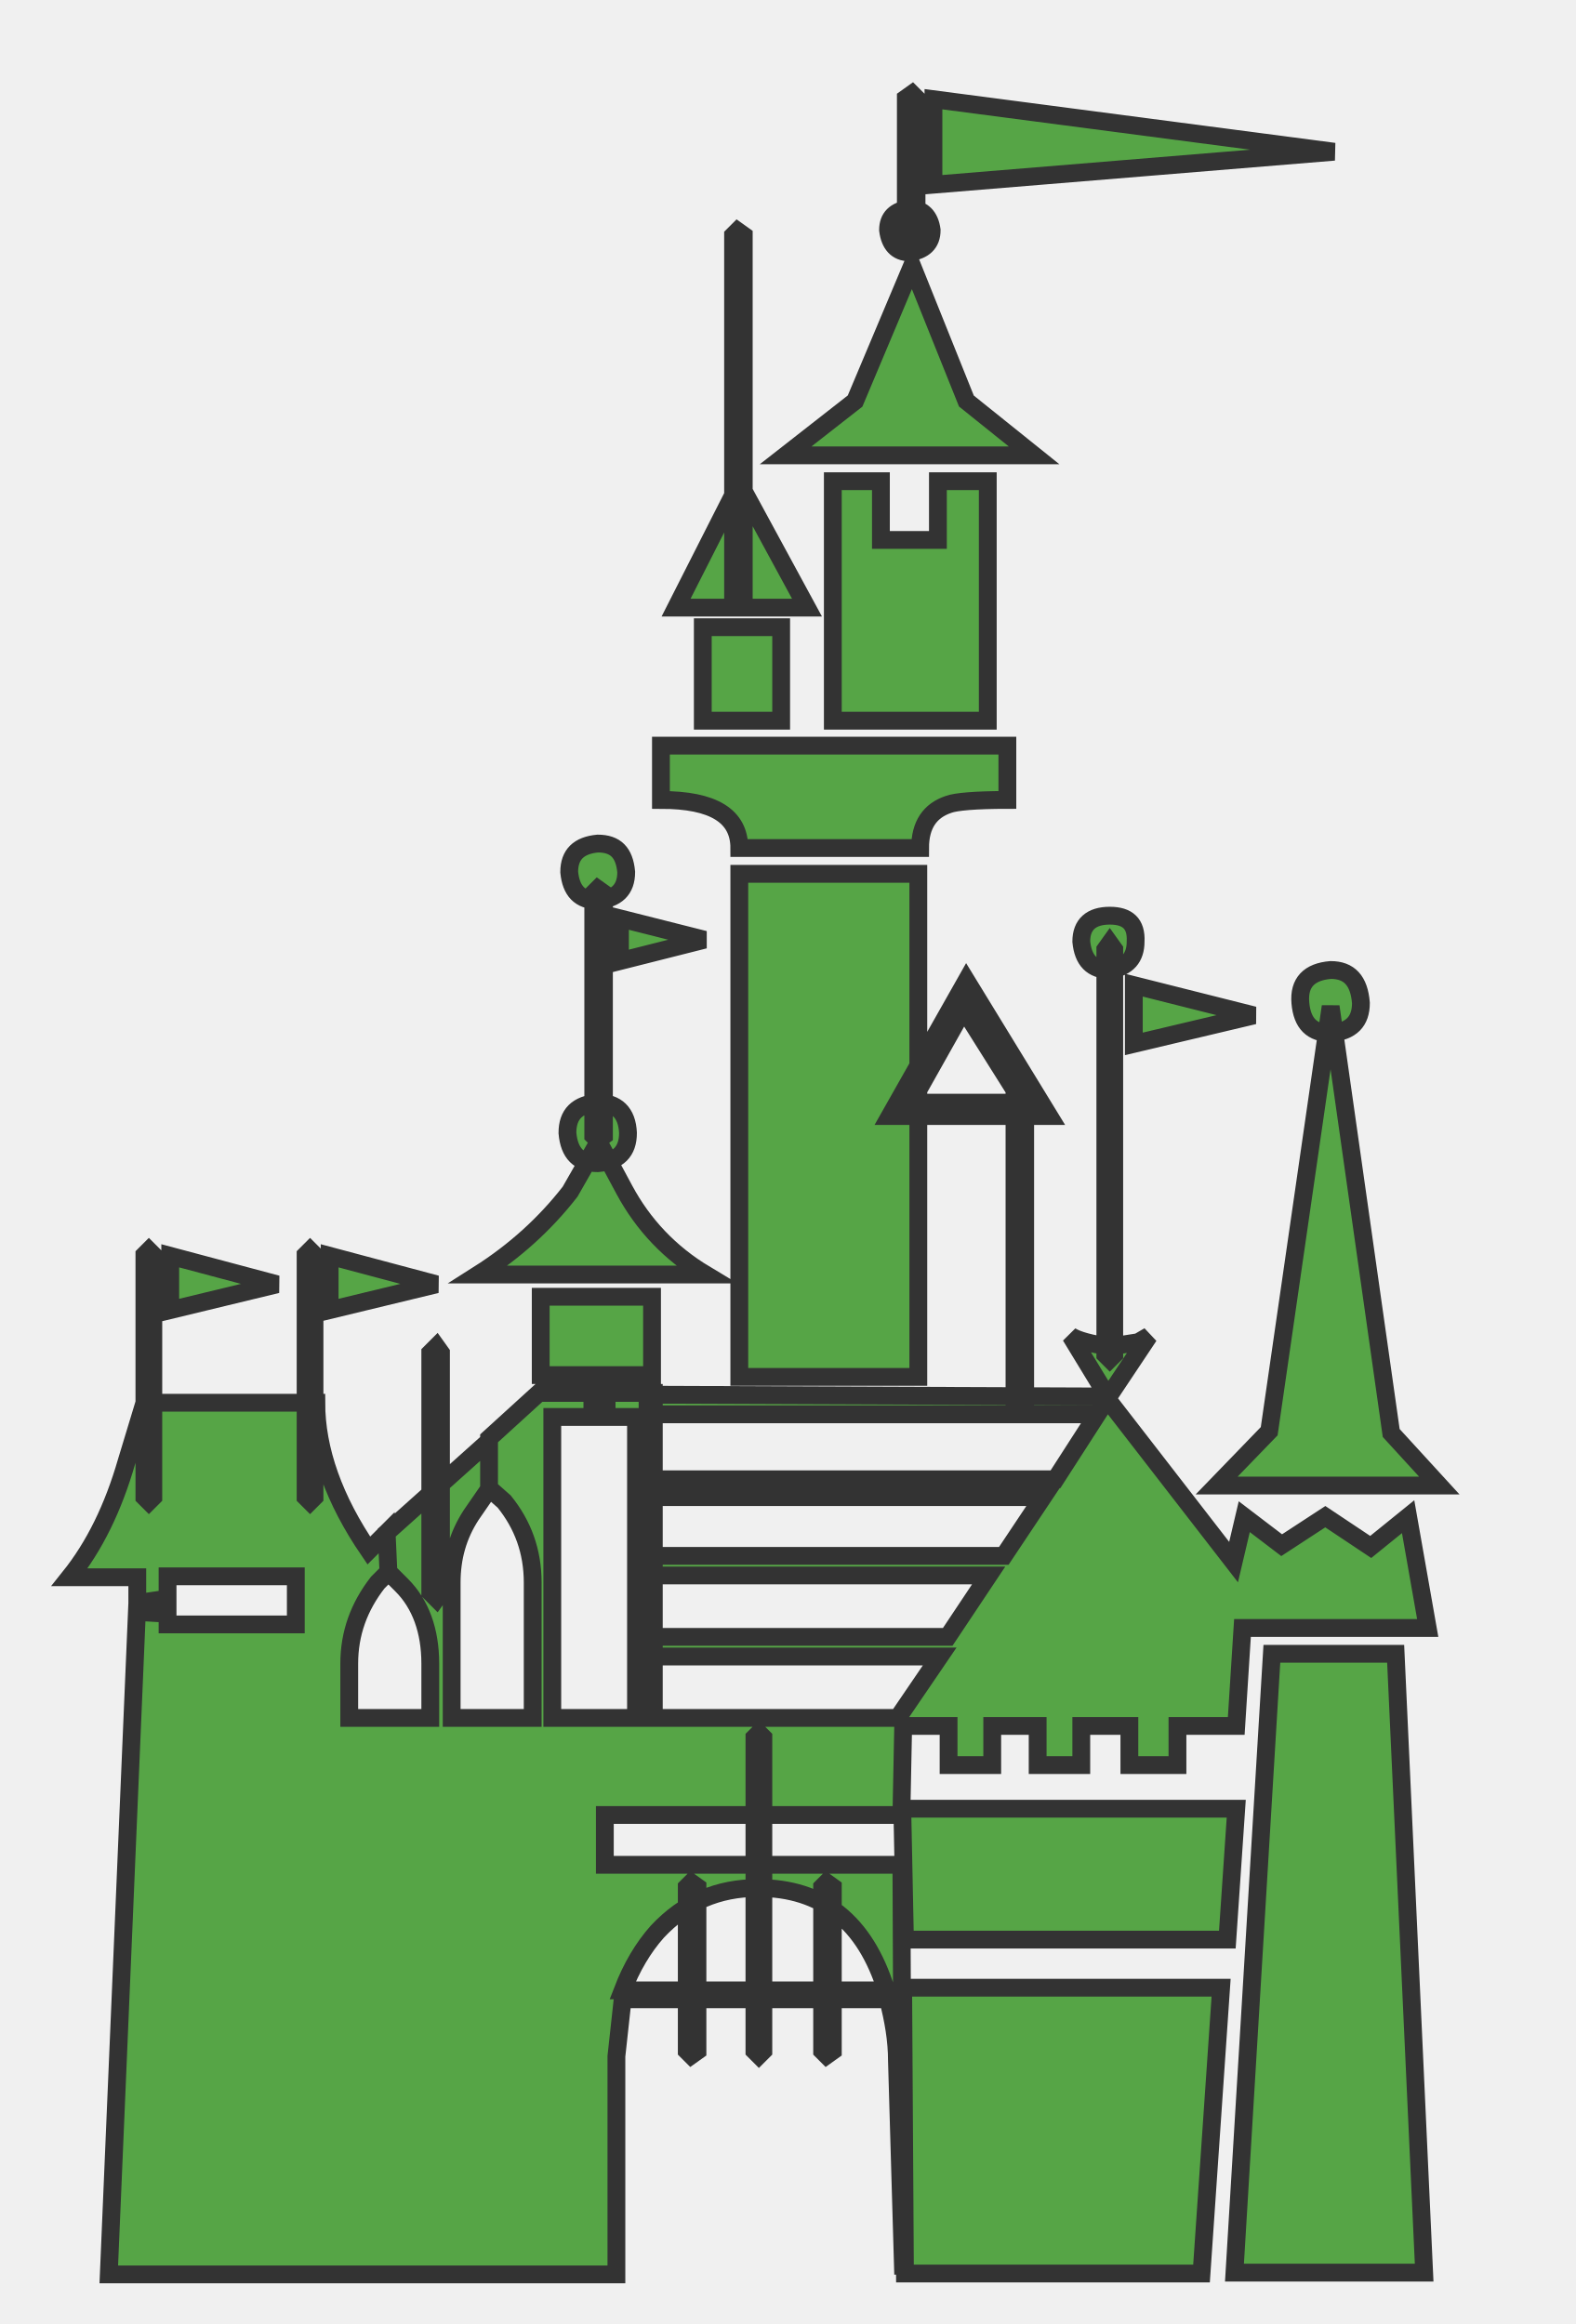
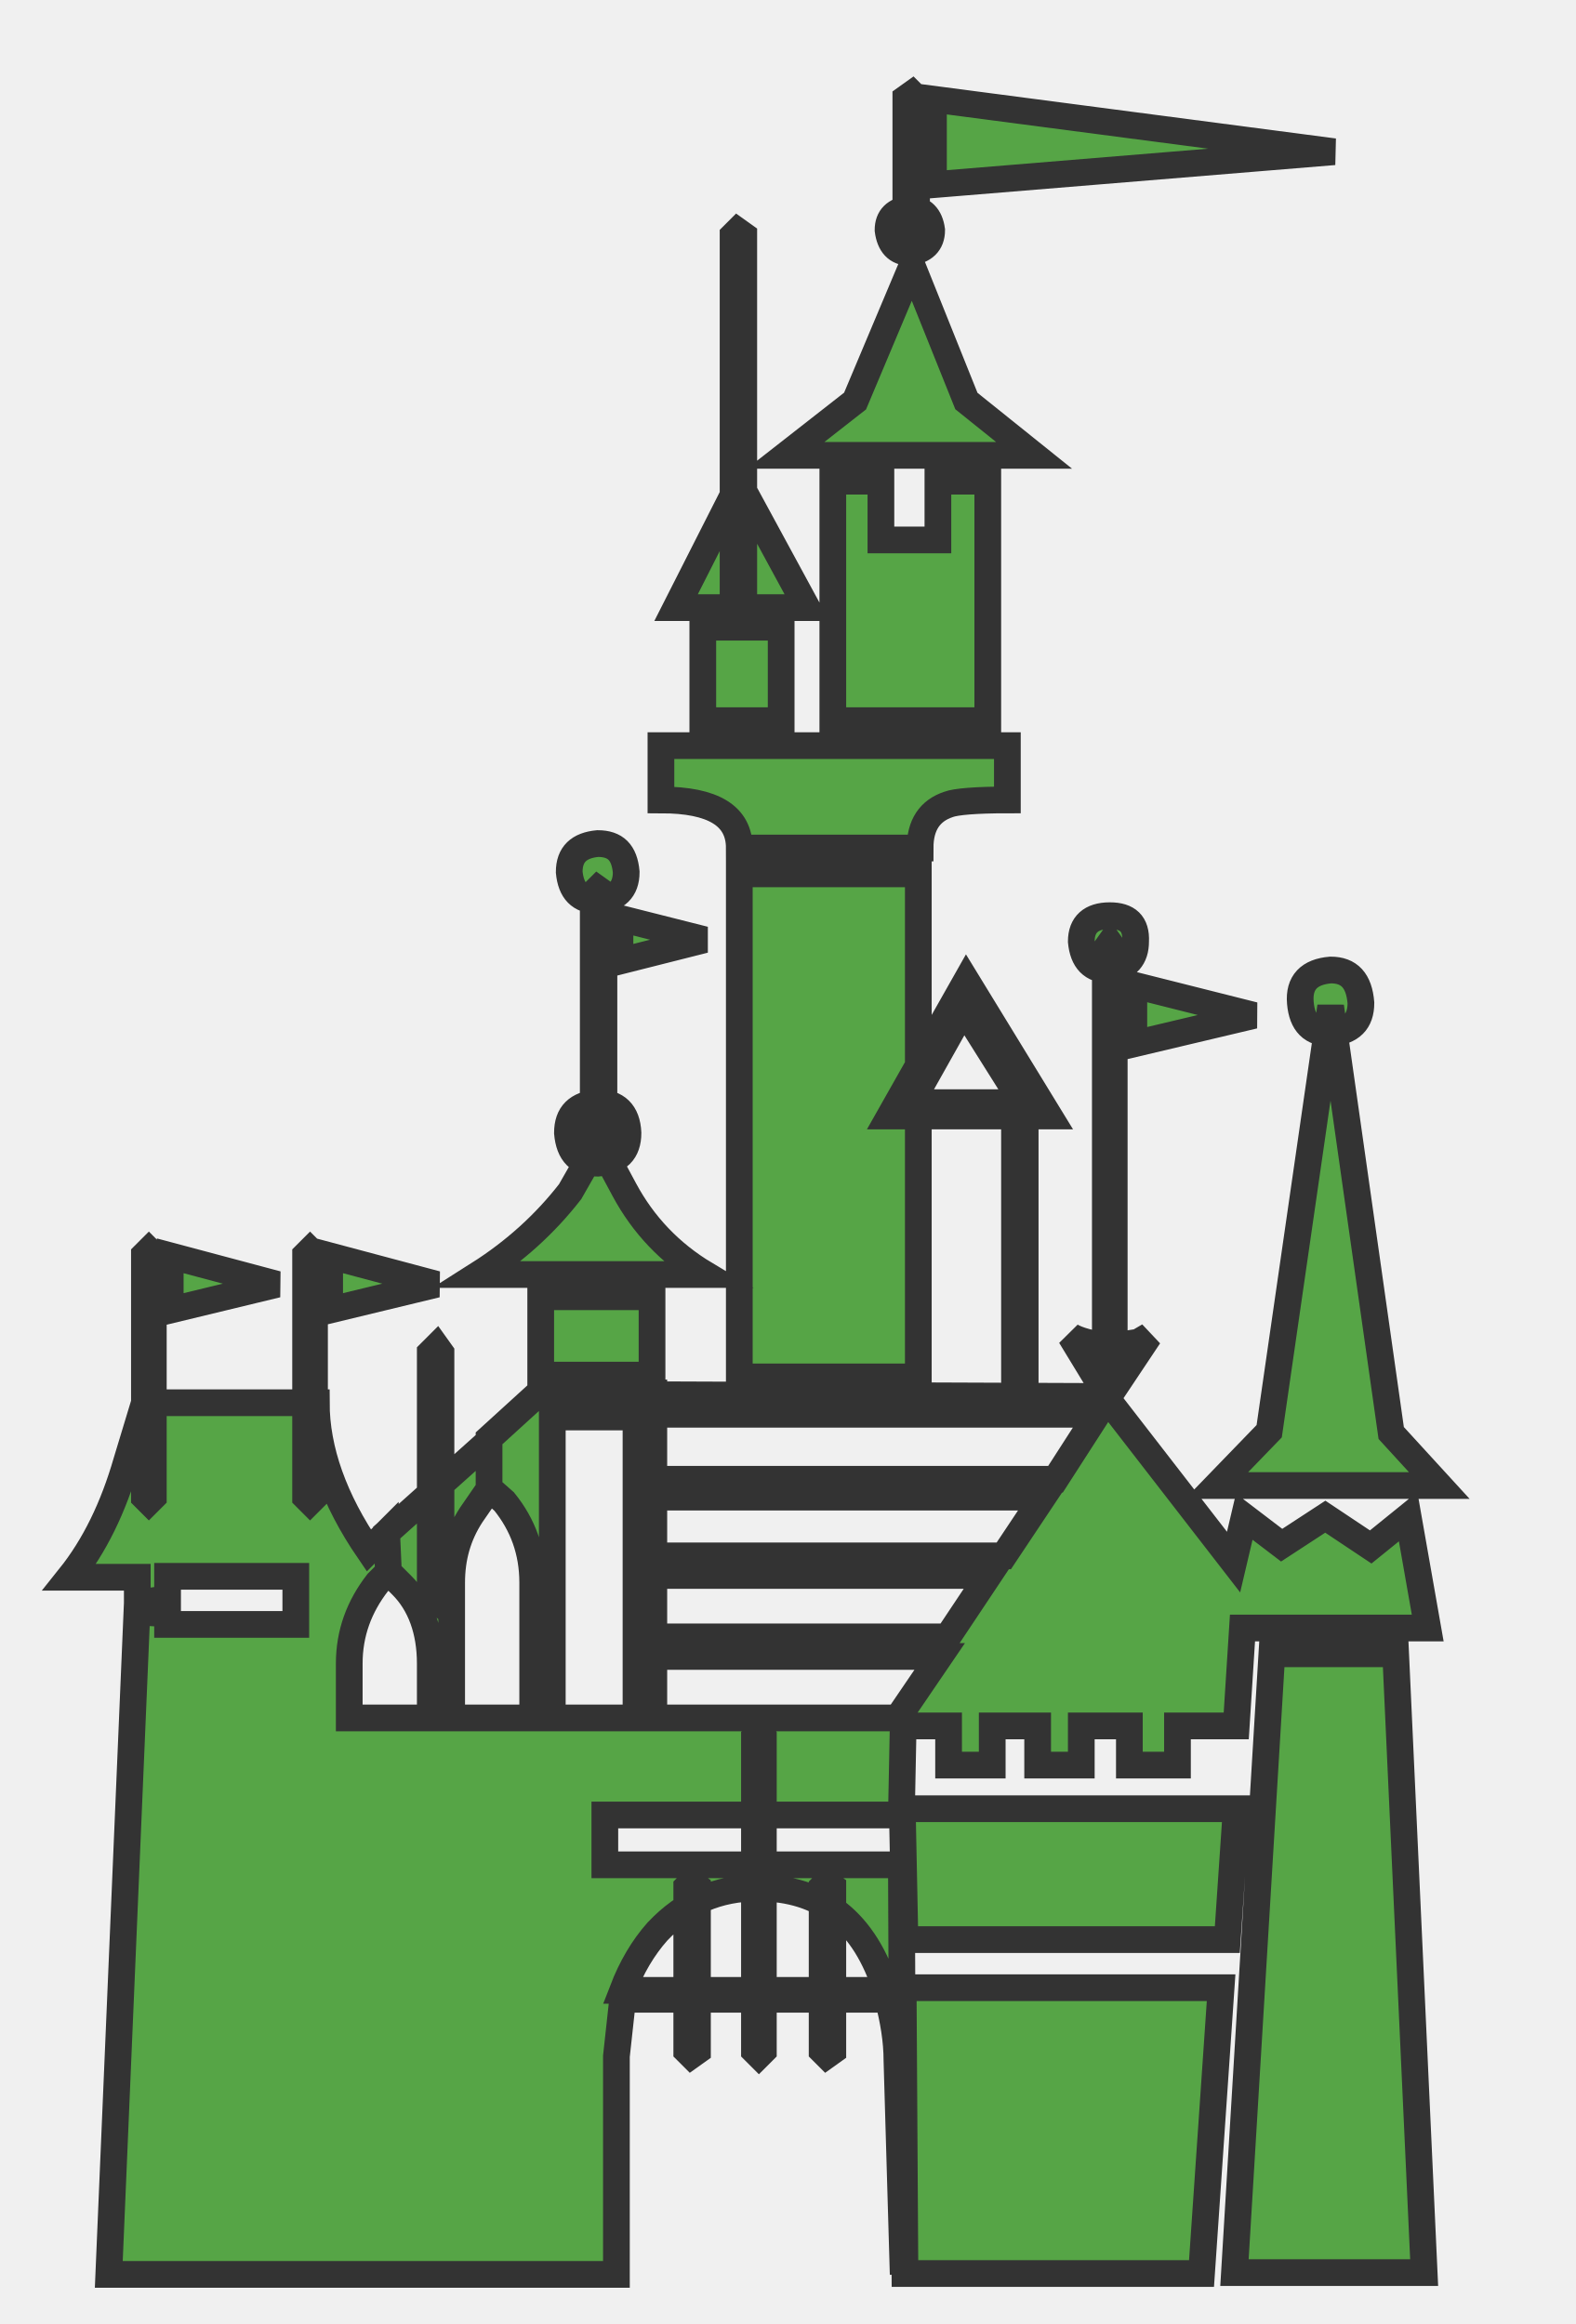
<svg xmlns="http://www.w3.org/2000/svg" id="master-artboard" viewBox="0 0 176.865 261.012" version="1.1" x="0px" y="0px" style="enable-background:new 0 0 841.9 595.3;" width="176.865px" height="261.012px">
  <rect id="ee-background" x="0" y="0" width="176.865" height="261.012" style="fill: white; fill-opacity: 0; pointer-events: none;" />
  <g>
    <g transform="matrix(1, 0, 0, 1, -1.4210854715202004e-14, -3.552713678800501e-15)">
      <g transform="matrix(1, 0, 0, 1, -1.4210854715202004e-14, -3.552713678800501e-15)">
        <g transform="matrix(1, 0, 0, 1, -1.4210854715202004e-14, -3.552713678800501e-15)">
          <g transform="matrix(1, 0, 0, 1, -1.4210854715202004e-14, -3.552713678800501e-15)">
-             <path class="st5" d="M444.2,191l6.6,10.5h-12.5L444.2,191L444.2,191z M440.8,98.4l45-3.7l-45-5.9V98.4L440.8,98.4z M438.4,88.2    l-0.7,0.5v15.4l0.7,0.5l0.5-0.5V88.7L438.4,88.2L438.4,88.2z M438.1,101.1c-1.6,0.2-2.4,1-2.4,2.4c0.2,1.6,1,2.5,2.4,2.5    c1.6-0.2,2.5-1,2.5-2.5C440.4,102,439.6,101.1,438.1,101.1L438.1,101.1z M438.4,107.5l-6.4,15.2l-7.8,6.1h27.9l-7.6-6.1    L438.4,107.5L438.4,107.5z M485.4,186.6c-2.4,0.2-3.6,1.4-3.4,3.7c0.2,2.3,1.3,3.4,3.4,3.4c2.3-0.2,3.4-1.3,3.4-3.4    C488.6,187.8,487.5,186.6,485.4,186.6L485.4,186.6z M418.8,103.6l-0.5,0.5v40.4l0.5,0.5l0.7-0.5v-40.4L418.8,103.6L418.8,103.6z     M441.3,131.7v6.6h-6.4v-6.6h-5.4v26.9h17.4v-26.9H441.3L441.3,131.7z M411.9,145.9h14.7l-7.6-14L411.9,145.9L411.9,145.9z     M463.3,194.9l13.5-3.2l-13.5-3.4V194.9L463.3,194.9z M460.6,180.5c-2.1,0-3.2,1-3.2,2.9c0.2,2.1,1.2,3.2,3.2,3.2    c2-0.3,2.9-1.4,2.9-3.2C463.6,181.4,462.6,180.5,460.6,180.5L460.6,180.5z M485.4,190.7l-6.9,47.7l-5.9,6.1h25l-5.4-5.9    L485.4,190.7L485.4,190.7z M414.9,148.1v10.5h8.8v-10.5H414.9L414.9,148.1z M410.2,161.4v6.1c5.9,0,8.8,1.8,8.8,5.4h20.3    c0-2.6,1.1-4.2,3.2-4.9c0.8-0.3,3-0.5,6.6-0.5v-6.1H410.2L410.2,161.4z M460.6,183.6l-0.5,0.7v45.5l0.5,0.5l0.5-0.5v-45.5    L460.6,183.6L460.6,183.6z M435.9,203h17.9l-9.3-15.2L435.9,203L435.9,203z M450.4,199.8l-0.5,0.7v34.8l0.5,0.5l0.7-0.5v-34.8    L450.4,199.8L450.4,199.8z M460.6,228.9c-2.1-0.3-3.6-0.7-4.4-1.2l4.2,6.9l4.6-6.9l-1.2,0.7L460.6,228.9L460.6,228.9z     M403.1,172.4c-2.1,0.2-3.2,1.2-3.2,3.2c0.2,2.1,1.2,3.2,3.2,3.2c2.1-0.2,3.2-1.2,3.2-3.2C406.1,173.4,405.1,172.4,403.1,172.4    L403.1,172.4z M405.6,185.6l9.5-2.4l-9.5-2.4V185.6L405.6,185.6z M419,175.8v56.5h20.1v-56.5H419L419,175.8z M403.1,177.5    l-0.5,0.5v27.2l0.5,0.5l0.7-0.5V178L403.1,177.5L403.1,177.5z M403.1,201.5c-2.3,0.2-3.4,1.3-3.4,3.4c0.2,2.3,1.3,3.4,3.4,3.4    c2.3-0.2,3.4-1.3,3.4-3.4C406.4,202.6,405.2,201.5,403.1,201.5L403.1,201.5z M406.1,211.3l-2.9-5.4l-3.2,5.6    c-2.8,3.6-6.2,6.7-10.3,9.3h25.5C411.2,218.4,408.2,215.2,406.1,211.3L406.1,211.3z M478.8,263.4l-4.2,69.5h21.3l-3.2-69.5H478.8    L478.8,263.4z M396.7,223.3v8.8h12.5v-8.8H396.7L396.7,223.3z M437.6,295.5h36.2l1-14.7h-37.5L437.6,295.5L437.6,295.5z     M373,224.8l12-2.9l-12-3.2V224.8L373,224.8z M385,228.9l-0.7,0.7v26.9l0.7,0.7l0.5-0.7v-26.9L385,228.9L385,228.9z M355.1,224.8    l12-2.9l-12-3.2V224.8L355.1,224.8z M370.8,218.1l-0.5,0.5v27.2l0.5,0.5l0.5-0.5v-27.2L370.8,218.1L370.8,218.1z M437.6,333h33.3    l2.2-32.1h-35.7L437.6,333L437.6,333z M409,236.5h50.2l-4.7,7.3H409v2h44.1l-4.4,6.6h-39.4v2.2h37.7l-4.6,6.9h-33.5v2.2h32.6    l-4.7,6.9h-27.4v-36.5h-6.9v2.7h4.9v33.8H398v-33.8h6.1v-2.7h-7.6l-5.6,5.1v5.6l1.7,1.5c2.1,2.6,3.2,5.6,3.2,9.1v15.2h-9.1v-15.2    c0-2.8,0.7-5.3,2.2-7.6l2-2.9v-5.4l-11.5,10.3l0.2,4.4l1.5,1.5c2.1,2.1,3.2,5.1,3.2,8.8v6.1h-9.1v-6.1c0-3.4,1.1-6.4,3.2-9.1    l1.2-1.2l-0.2-4.4l-2,2c-3.9-5.7-5.9-11.3-5.9-16.6h-19.3l-2,6.6c-1.5,5.2-3.6,9.5-6.4,13h7.6v3.9l3.4,0.2v-4.2h14.4v5.4h-14.4    v-2.9l-3.4,0.5l-3.2,75.4h57v-24.5l0.7-6.4h17.9l0.2-1h-18.1c1-2.6,2.3-4.8,3.9-6.6c3.1-3.3,6.8-4.9,11.3-4.9    c7.2,0,12,3.8,14.4,11.5h-12v1h12.2c0.6,2.3,1,4.6,1,6.9l0.7,24l-0.2-46h-33.3v-5.6h33.3l0.2-10h5.1v4.4h4.9v-4.4h5.1v4.4h4.9    v-4.4h5.4v4.4h5.4v-4.4h6.6l0.7-11h20.8l-2.2-12.5l-4.2,3.4l-5.1-3.4l-4.9,3.2l-4.2-3.2l-1.2,5.1l-14.4-18.6l-51.4-0.2V236.5    L409,236.5z M421.2,272.3l-0.5,0.5V308l0.5,0.5l0.5-0.5v-35.2L421.2,272.3L421.2,272.3z M428.8,289.1l-0.5,0.5V308l0.5,0.5    l0.7-0.5v-18.4L428.8,289.1L428.8,289.1z M352.7,218.1l-0.5,0.5v27.2l0.5,0.5l0.5-0.5v-27.2L352.7,218.1L352.7,218.1z     M413.6,289.1l-0.5,0.5V308l0.5,0.5l0.7-0.5v-18.4L413.6,289.1L413.6,289.1z" style="fill-rule: evenodd; clip-rule: evenodd; fill: rgb(86, 165, 70); stroke: rgb(51, 51, 51); stroke-width: 2;" transform="matrix(1, 0, 0, 1, -335.9843, -77.65863)" />
+             <path class="st5" d="M444.2,191l6.6,10.5h-12.5L444.2,191L444.2,191z M440.8,98.4l45-3.7l-45-5.9V98.4L440.8,98.4z M438.4,88.2    l-0.7,0.5v15.4l0.7,0.5l0.5-0.5V88.7L438.4,88.2L438.4,88.2z M438.1,101.1c-1.6,0.2-2.4,1-2.4,2.4c0.2,1.6,1,2.5,2.4,2.5    c1.6-0.2,2.5-1,2.5-2.5C440.4,102,439.6,101.1,438.1,101.1L438.1,101.1z M438.4,107.5l-6.4,15.2l-7.8,6.1h27.9l-7.6-6.1    L438.4,107.5L438.4,107.5z M485.4,186.6c-2.4,0.2-3.6,1.4-3.4,3.7c0.2,2.3,1.3,3.4,3.4,3.4c2.3-0.2,3.4-1.3,3.4-3.4    C488.6,187.8,487.5,186.6,485.4,186.6L485.4,186.6z M418.8,103.6l-0.5,0.5v40.4l0.5,0.5l0.7-0.5v-40.4L418.8,103.6L418.8,103.6z     M441.3,131.7v6.6h-6.4v-6.6h-5.4v26.9h17.4v-26.9H441.3L441.3,131.7z M411.9,145.9h14.7l-7.6-14L411.9,145.9L411.9,145.9z     M463.3,194.9l13.5-3.2l-13.5-3.4V194.9L463.3,194.9z M460.6,180.5c-2.1,0-3.2,1-3.2,2.9c0.2,2.1,1.2,3.2,3.2,3.2    c2-0.3,2.9-1.4,2.9-3.2C463.6,181.4,462.6,180.5,460.6,180.5L460.6,180.5z M485.4,190.7l-6.9,47.7l-5.9,6.1h25l-5.4-5.9    L485.4,190.7L485.4,190.7z M414.9,148.1v10.5h8.8v-10.5H414.9L414.9,148.1z M410.2,161.4v6.1c5.9,0,8.8,1.8,8.8,5.4h20.3    c0-2.6,1.1-4.2,3.2-4.9c0.8-0.3,3-0.5,6.6-0.5v-6.1H410.2L410.2,161.4z M460.6,183.6l-0.5,0.7v45.5l0.5,0.5l0.5-0.5v-45.5    L460.6,183.6L460.6,183.6z M435.9,203h17.9l-9.3-15.2L435.9,203L435.9,203z M450.4,199.8l-0.5,0.7v34.8l0.5,0.5l0.7-0.5v-34.8    L450.4,199.8L450.4,199.8z M460.6,228.9c-2.1-0.3-3.6-0.7-4.4-1.2l4.2,6.9l4.6-6.9l-1.2,0.7L460.6,228.9L460.6,228.9z     M403.1,172.4c-2.1,0.2-3.2,1.2-3.2,3.2c0.2,2.1,1.2,3.2,3.2,3.2c2.1-0.2,3.2-1.2,3.2-3.2C406.1,173.4,405.1,172.4,403.1,172.4    L403.1,172.4z M405.6,185.6l9.5-2.4l-9.5-2.4V185.6L405.6,185.6z M419,175.8v56.5h20.1v-56.5H419L419,175.8z M403.1,177.5    l-0.5,0.5v27.2l0.5,0.5l0.7-0.5V178L403.1,177.5L403.1,177.5z M403.1,201.5c-2.3,0.2-3.4,1.3-3.4,3.4c0.2,2.3,1.3,3.4,3.4,3.4    c2.3-0.2,3.4-1.3,3.4-3.4C406.4,202.6,405.2,201.5,403.1,201.5L403.1,201.5z M406.1,211.3l-2.9-5.4l-3.2,5.6    c-2.8,3.6-6.2,6.7-10.3,9.3h25.5C411.2,218.4,408.2,215.2,406.1,211.3L406.1,211.3z M478.8,263.4l-4.2,69.5h21.3l-3.2-69.5H478.8    L478.8,263.4z M396.7,223.3v8.8h12.5v-8.8H396.7L396.7,223.3z M437.6,295.5h36.2l1-14.7h-37.5L437.6,295.5L437.6,295.5z     M373,224.8l12-2.9l-12-3.2V224.8L373,224.8z M385,228.9l-0.7,0.7v26.9l0.7,0.7l0.5-0.7v-26.9L385,228.9L385,228.9z M355.1,224.8    l12-2.9l-12-3.2V224.8L355.1,224.8z M370.8,218.1l-0.5,0.5v27.2l0.5,0.5l0.5-0.5v-27.2L370.8,218.1L370.8,218.1z M437.6,333h33.3    l2.2-32.1h-35.7L437.6,333L437.6,333z M409,236.5h50.2l-4.7,7.3H409v2h44.1l-4.4,6.6h-39.4v2.2h37.7l-4.6,6.9h-33.5v2.2h32.6    l-4.7,6.9h-27.4v-36.5h-6.9v2.7h4.9v33.8H398v-33.8h6.1v-2.7h-7.6l-5.6,5.1v5.6l1.7,1.5c2.1,2.6,3.2,5.6,3.2,9.1v15.2h-9.1v-15.2    c0-2.8,0.7-5.3,2.2-7.6l2-2.9v-5.4l-11.5,10.3l0.2,4.4l1.5,1.5c2.1,2.1,3.2,5.1,3.2,8.8v6.1h-9.1v-6.1c0-3.4,1.1-6.4,3.2-9.1    l1.2-1.2l-0.2-4.4l-2,2c-3.9-5.7-5.9-11.3-5.9-16.6h-19.3l-2,6.6c-1.5,5.2-3.6,9.5-6.4,13h7.6v3.9l3.4,0.2v-4.2h14.4v5.4h-14.4    v-2.9l-3.4,0.5l-3.2,75.4h57v-24.5l0.7-6.4h17.9l0.2-1h-18.1c1-2.6,2.3-4.8,3.9-6.6c3.1-3.3,6.8-4.9,11.3-4.9    c7.2,0,12,3.8,14.4,11.5h-12v1h12.2c0.6,2.3,1,4.6,1,6.9l0.7,24l-0.2-46h-33.3v-5.6h33.3l0.2-10h5.1v4.4h4.9v-4.4h5.1v4.4h4.9    v-4.4h5.4v4.4h5.4v-4.4h6.6l0.7-11h20.8l-2.2-12.5l-4.2,3.4l-5.1-3.4l-4.9,3.2l-4.2-3.2l-1.2,5.1l-14.4-18.6l-51.4-0.2V236.5    L409,236.5z M421.2,272.3l-0.5,0.5V308l0.5,0.5l0.5-0.5v-35.2L421.2,272.3L421.2,272.3z M428.8,289.1l-0.5,0.5V308l0.5,0.5    l0.7-0.5v-18.4L428.8,289.1L428.8,289.1z M352.7,218.1l-0.5,0.5v27.2l0.5,0.5l0.5-0.5v-27.2L352.7,218.1L352.7,218.1z     M413.6,289.1l-0.5,0.5V308l0.5,0.5l0.7-0.5v-18.4L413.6,289.1L413.6,289.1z" style="fill-rule: evenodd; clip-rule: evenodd; fill: rgb(86, 165, 70); stroke: rgb(51, 51, 51); stroke-width: 3;" transform="matrix(1, 0, 0, 1, -335.9843, -77.65863)" />
          </g>
        </g>
      </g>
    </g>
  </g>
  <path d="M 103.351 44.787" style="fill: rgb(86, 165, 70); fill-opacity: 1; stroke: rgb(0, 0, 0); stroke-opacity: 1; stroke-width: 0; paint-order: fill;" transform="matrix(1, 0, 0, 1, 0, 0)" />
</svg>
